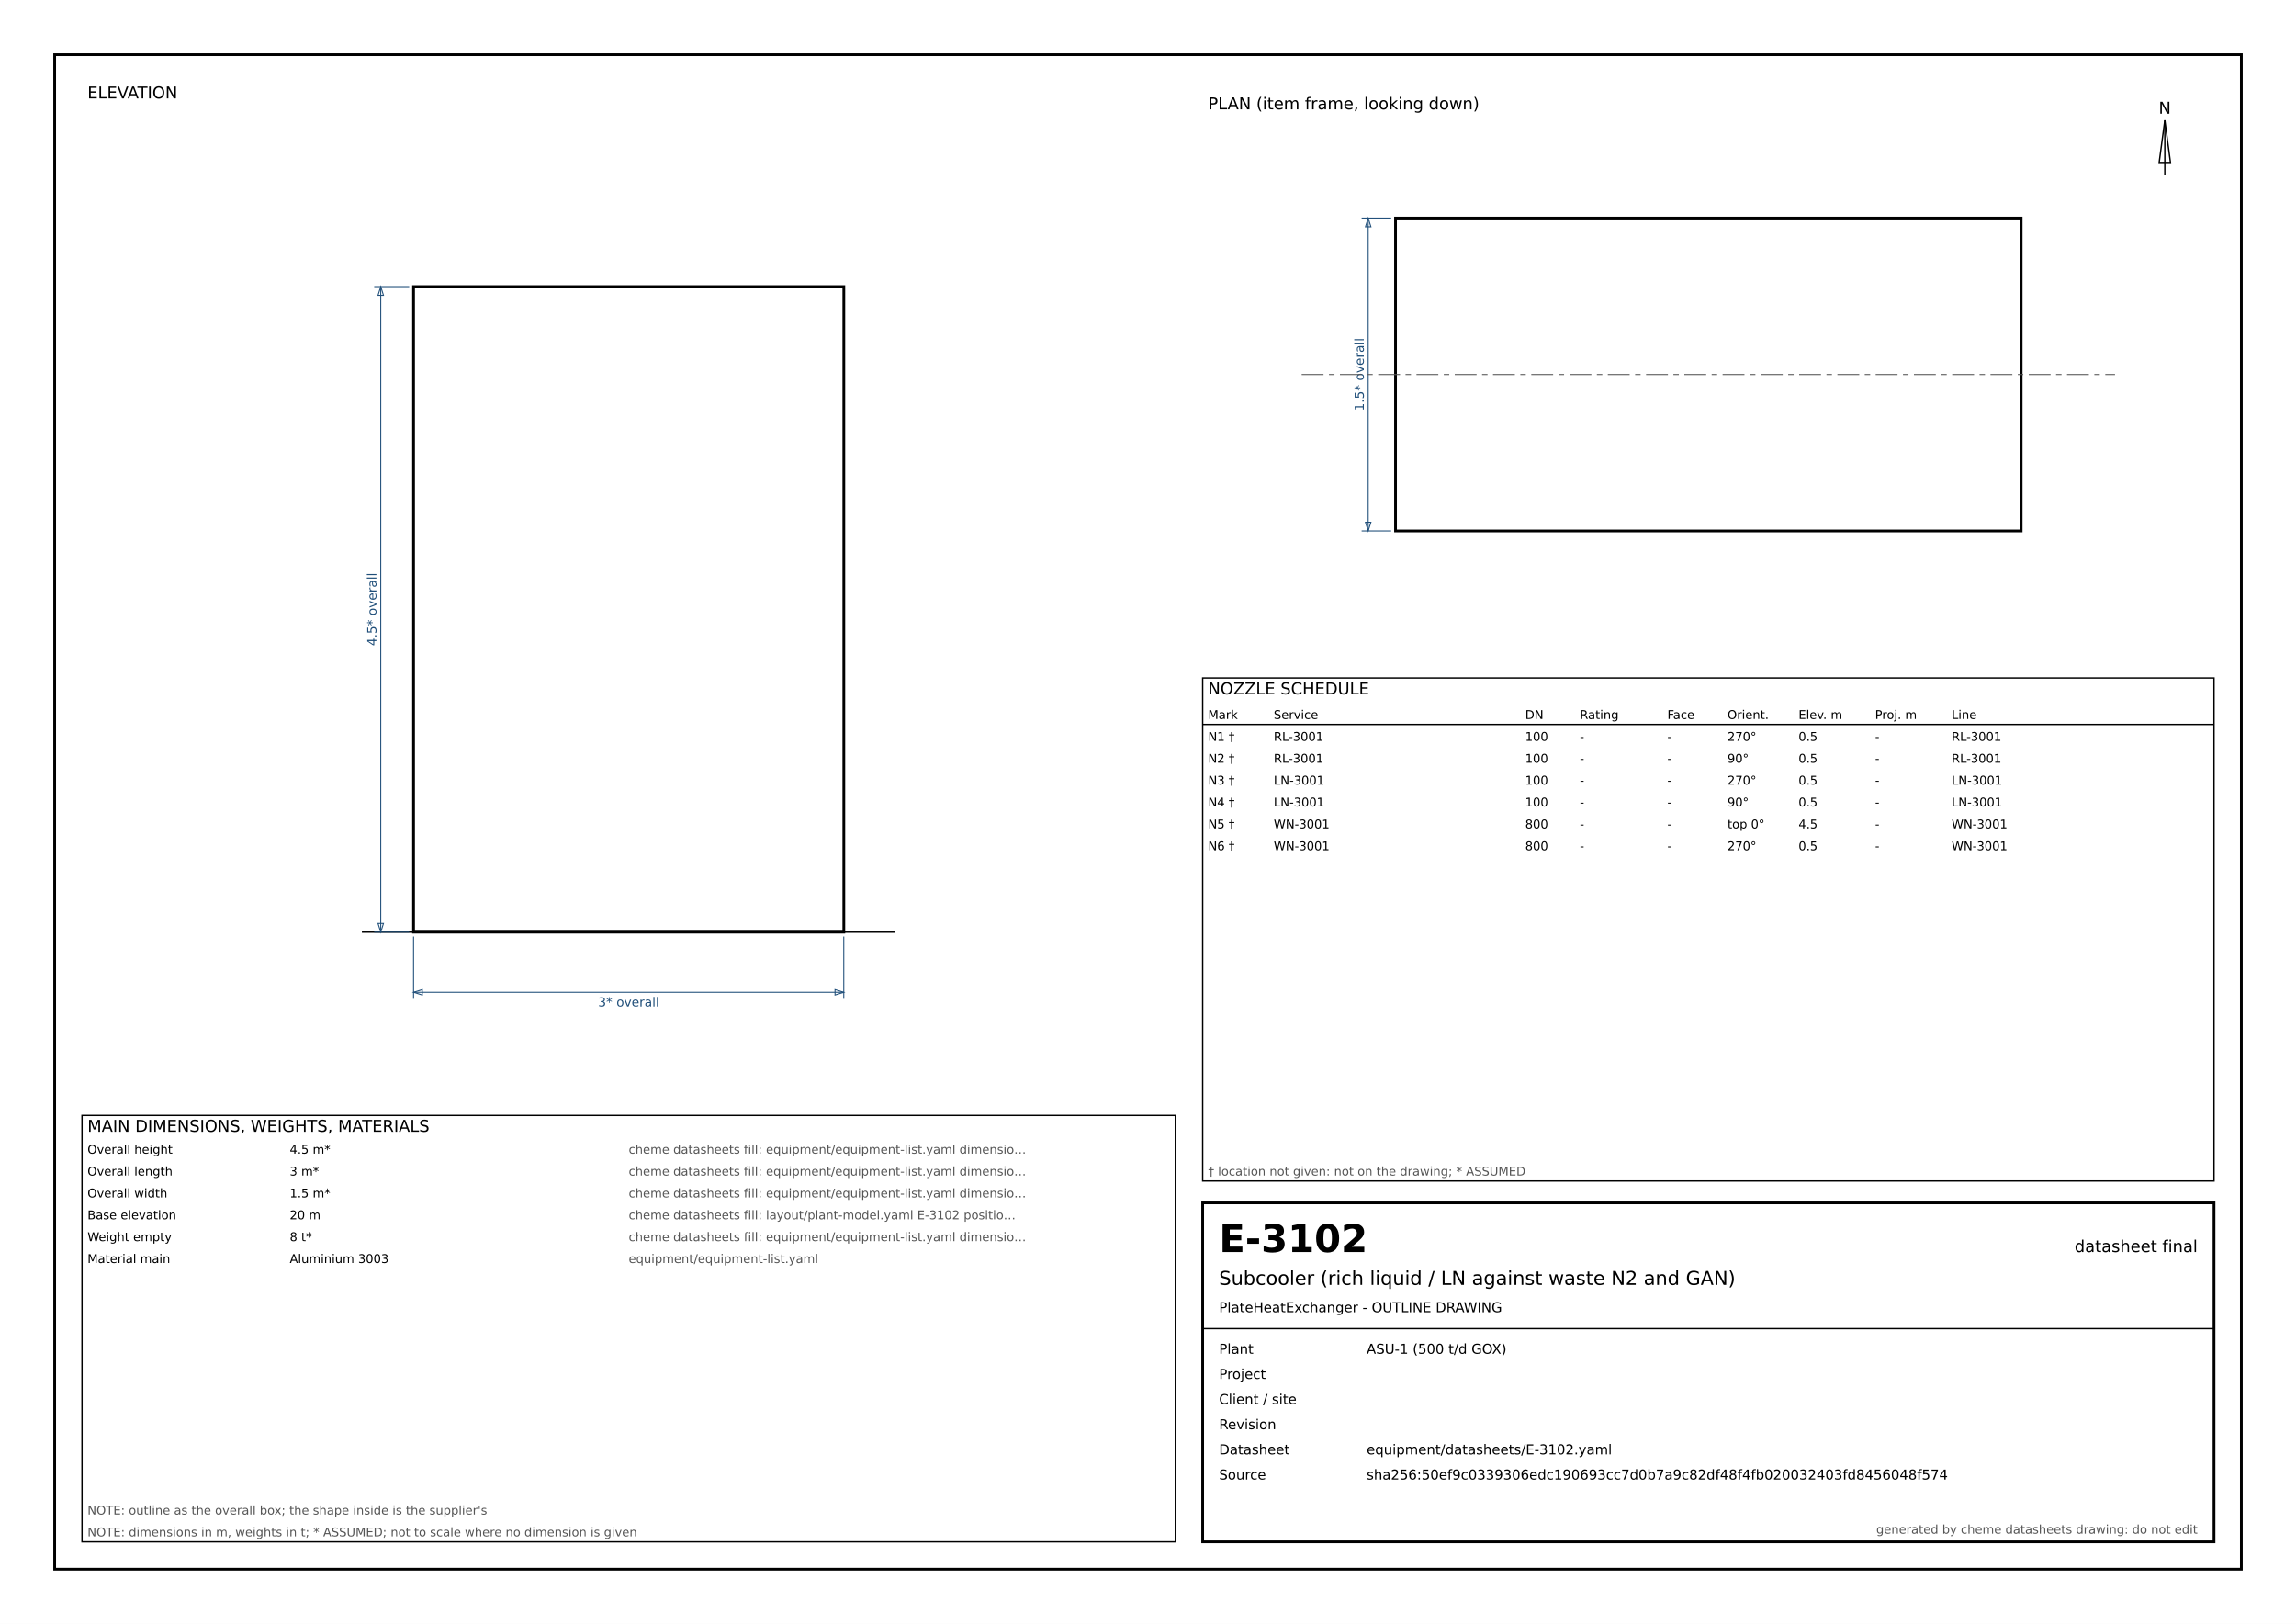
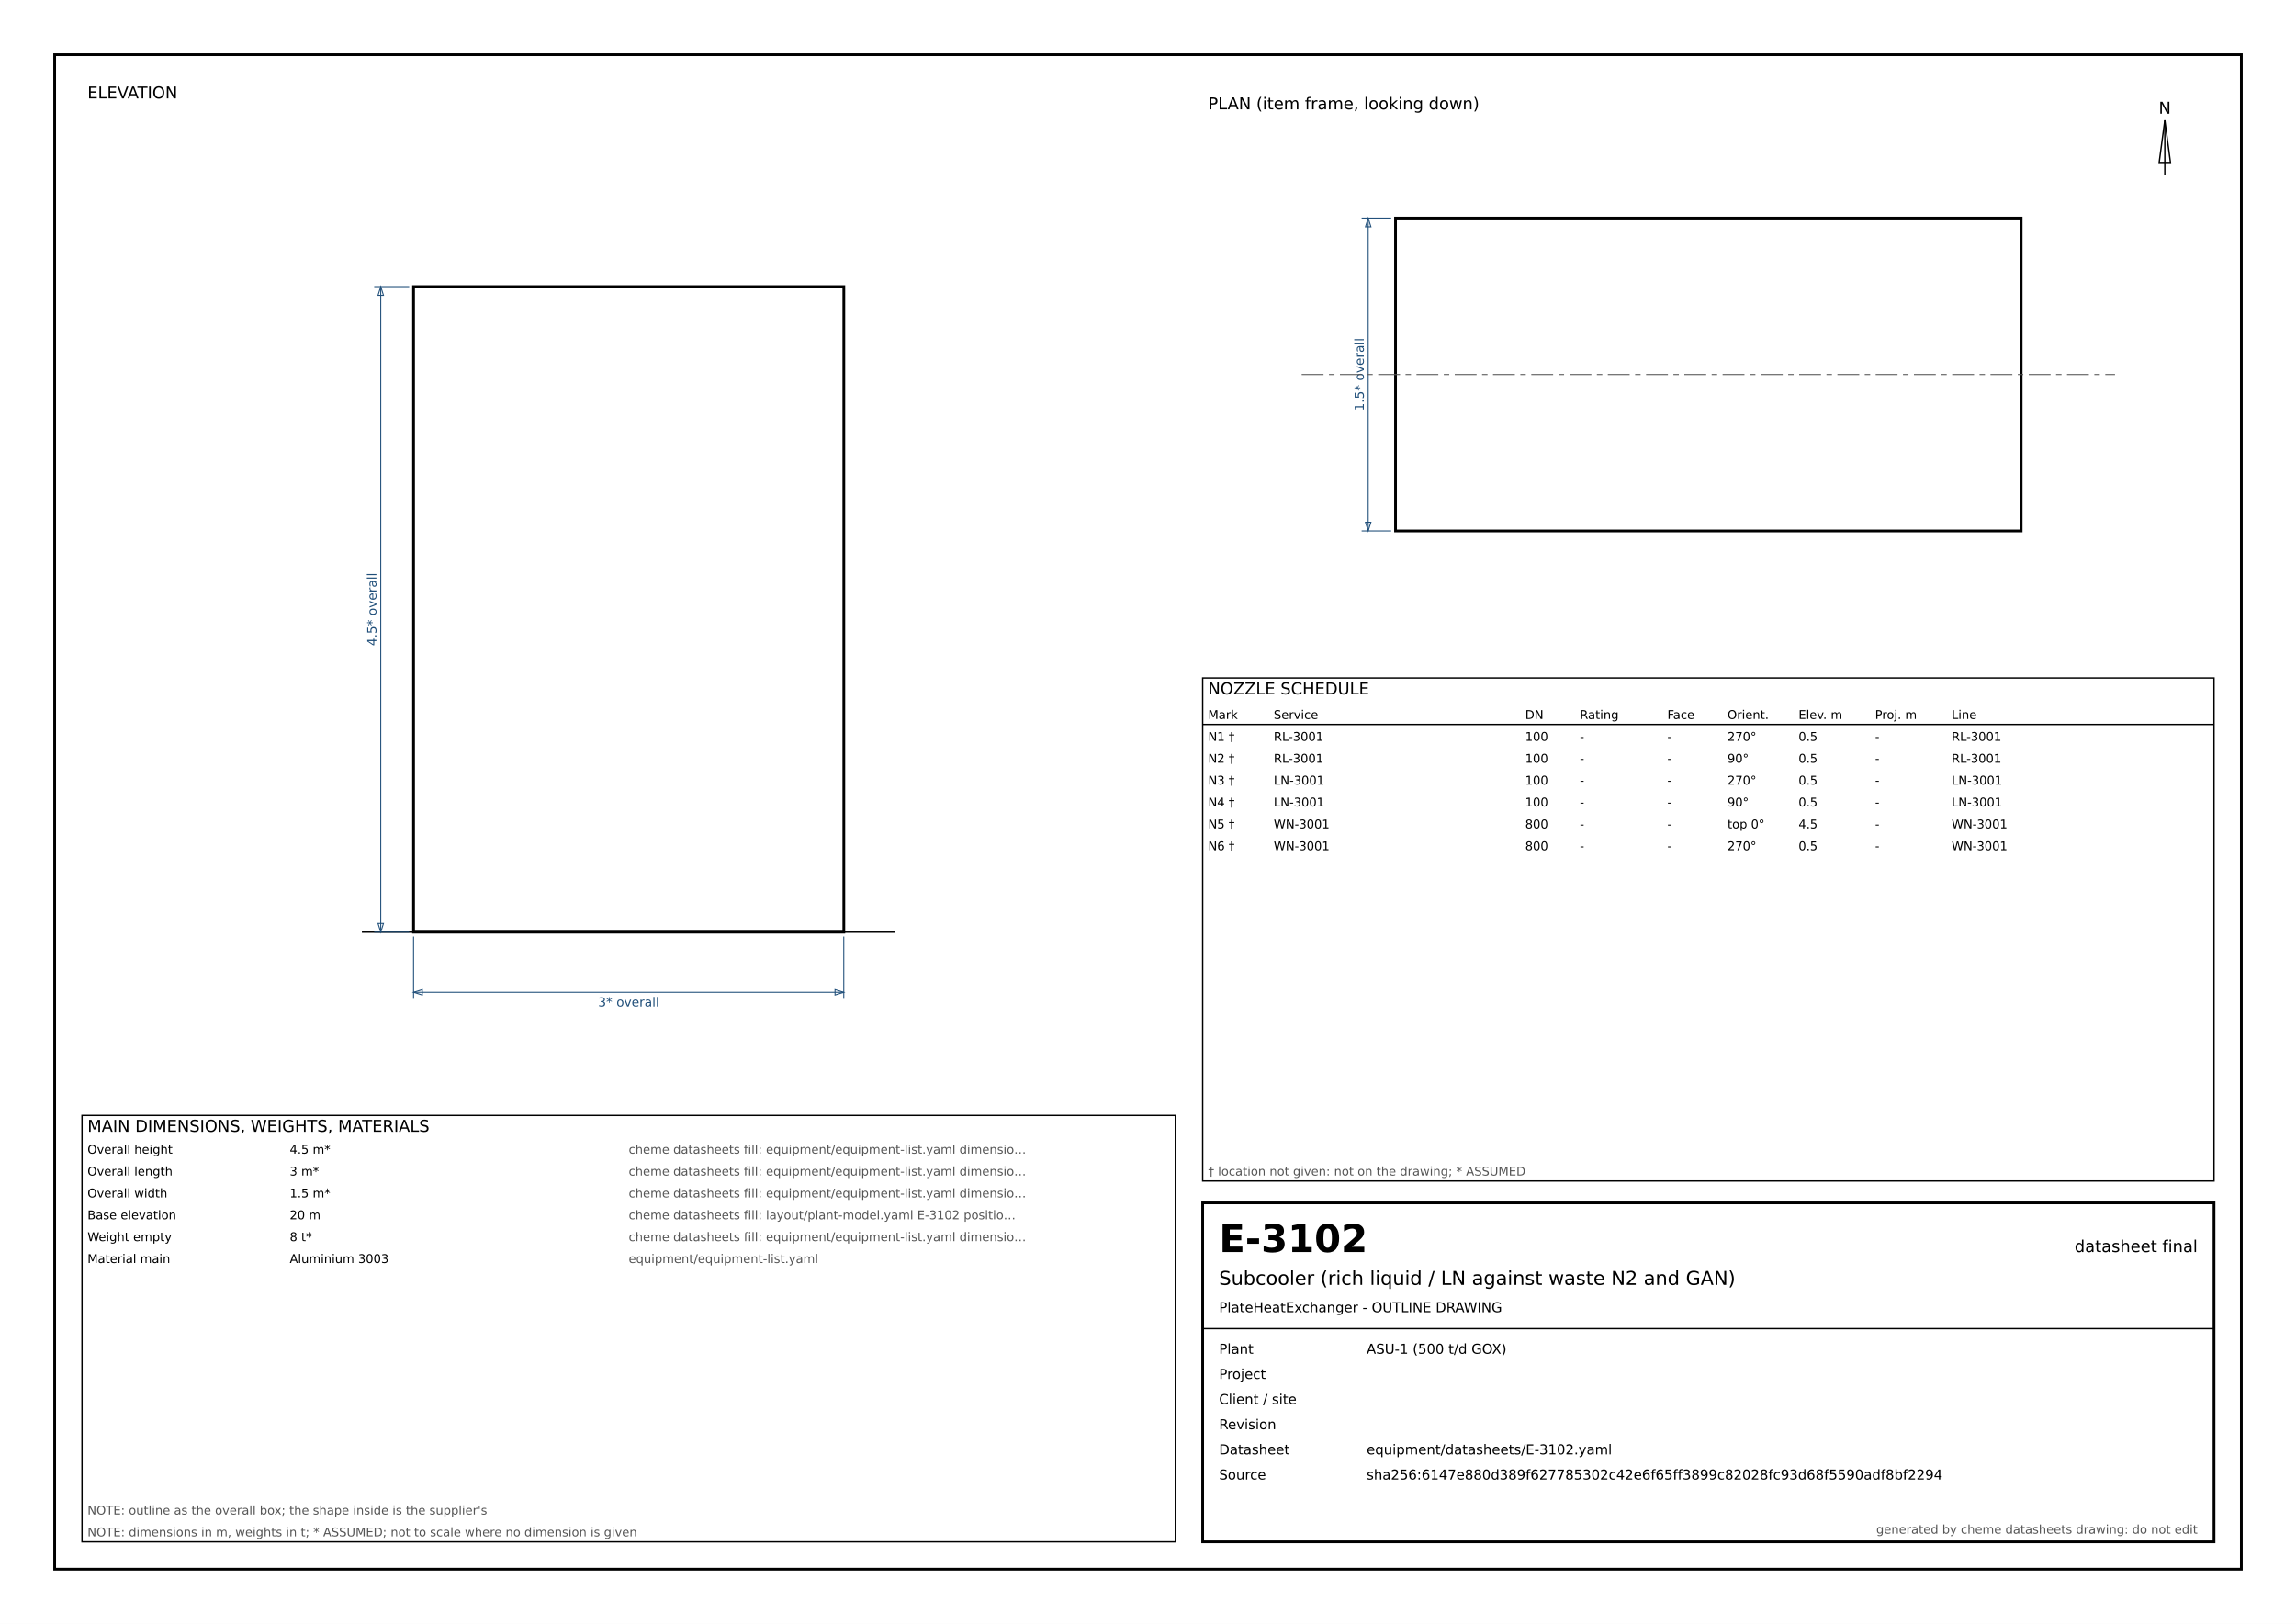
<svg xmlns="http://www.w3.org/2000/svg" width="420mm" height="297mm" viewBox="0 0 420 297">
  <style>
.frame{fill:none;stroke:#000;stroke-width:0.5}
.thin{fill:none;stroke:#000;stroke-width:0.25}
.outline{fill:#fff;stroke:#000;stroke-width:0.5}
.hidden{fill:none;stroke:#000;stroke-width:0.25;stroke-dasharray:1.5 1}
.centre{fill:none;stroke:#555;stroke-width:0.18;stroke-dasharray:4 1 1 1}
.tl{fill:none;stroke:#555;stroke-width:0.18;stroke-dasharray:2 1}
.dim{fill:none;stroke:#1f4e79;stroke-width:0.18}
.nozzle{fill:#fff;stroke:#b71c1c;stroke-width:0.35}
.section{fill:none;stroke:#2e7d32;stroke-width:0.25;stroke-dasharray:2 1}
text{font-family:'DejaVu Sans',Arial,Helvetica,sans-serif;fill:#000}
.t2{font-size:2.2px}.t25{font-size:2.5px}.t3{font-size:3px}.t35{font-size:3.5px}
.t5{font-size:5px;font-weight:bold}.t7{font-size:7px;font-weight:bold}
.dimt{font-size:2.3px;fill:#1f4e79}.nt{font-size:2.3px;fill:#b71c1c}
.note{font-size:2.2px;fill:#555}
.draft{font-size:40px;font-weight:bold;fill:#c62828;fill-opacity:0.12}
</style>
  <rect x="0" y="0" width="420" height="297" fill="#fff" />
  <rect x="10" y="10" width="400" height="277" class="frame" />
  <text x="16" y="18" class="t3" text-anchor="start">ELEVATION</text>
  <rect x="75.65" y="52.42" width="78.71" height="118.06" class="outline" />
  <line x1="66.2" y1="170.48" x2="163.8" y2="170.48" class="thin" />
  <line x1="75.65" y1="171.28" x2="75.65" y2="182.68" class="dim" />
  <line x1="154.35" y1="171.28" x2="154.35" y2="182.68" class="dim" />
  <line x1="75.65" y1="181.48" x2="154.35" y2="181.48" class="dim" />
  <path d="M75.65,181.48 l1.6,0.5 l0,-1 z" class="dim" />
  <path d="M154.35,181.48 l-1.6,0.5 l0,-1 z" class="dim" />
  <text x="115" y="184.08" class="dimt" text-anchor="middle">3* overall</text>
  <line x1="74.85" y1="170.48" x2="68.45" y2="170.48" class="dim" />
  <line x1="74.85" y1="52.42" x2="68.45" y2="52.42" class="dim" />
  <line x1="69.65" y1="170.48" x2="69.65" y2="52.42" class="dim" />
  <path d="M69.65,170.48 l0.5,-1.6 l-1,0 z" class="dim" />
  <path d="M69.65,52.42 l0.5,1.6 l-1,0 z" class="dim" />
  <text x="68.85" y="111.45" class="dimt" text-anchor="middle" transform="rotate(-90 68.85 111.45)">4.5* overall</text>
  <rect x="255.28" y="39.89" width="114.44" height="57.22" class="outline" />
  <line x1="254.48" y1="97.11" x2="249.08" y2="97.11" class="dim" />
  <line x1="254.48" y1="39.89" x2="249.08" y2="39.89" class="dim" />
  <line x1="250.28" y1="97.11" x2="250.28" y2="39.89" class="dim" />
  <path d="M250.28,97.11 l0.5,-1.6 l-1,0 z" class="dim" />
  <path d="M250.28,39.89 l0.5,1.6 l-1,0 z" class="dim" />
  <text x="249.48" y="68.5" class="dimt" text-anchor="middle" transform="rotate(-90 249.48 68.5)">1.5* overall</text>
  <line x1="238.11" y1="68.5" x2="386.89" y2="68.5" class="centre" />
  <line x1="396" y1="32" x2="396" y2="22" class="thin" />
  <path d="M396,22 L394.97,29.71 L397.03,29.71 z" class="thin" />
  <text x="396" y="20.8" class="t3" text-anchor="middle">N</text>
  <text x="221" y="20" class="t3" text-anchor="start">PLAN (item frame, looking down)</text>
  <text x="221" y="127" class="t3" text-anchor="start">NOZZLE SCHEDULE</text>
  <text x="221" y="131.5" class="t2" text-anchor="start">Mark</text>
  <text x="233" y="131.5" class="t2" text-anchor="start">Service</text>
  <text x="279" y="131.5" class="t2" text-anchor="start">DN</text>
  <text x="289" y="131.5" class="t2" text-anchor="start">Rating</text>
  <text x="305" y="131.5" class="t2" text-anchor="start">Face</text>
  <text x="316" y="131.5" class="t2" text-anchor="start">Orient.</text>
  <text x="329" y="131.5" class="t2" text-anchor="start">Elev. m</text>
  <text x="343" y="131.5" class="t2" text-anchor="start">Proj. m</text>
  <text x="357" y="131.5" class="t2" text-anchor="start">Line</text>
  <line x1="220" y1="132.5" x2="405" y2="132.5" class="thin" />
  <text x="221" y="135.5" class="t2" text-anchor="start">N1 †</text>
  <text x="233" y="135.5" class="t2" text-anchor="start">RL-3001</text>
  <text x="279" y="135.5" class="t2" text-anchor="start">100</text>
  <text x="289" y="135.5" class="t2" text-anchor="start">-</text>
  <text x="305" y="135.5" class="t2" text-anchor="start">-</text>
  <text x="316" y="135.5" class="t2" text-anchor="start">270°</text>
  <text x="329" y="135.5" class="t2" text-anchor="start">0.5</text>
  <text x="343" y="135.5" class="t2" text-anchor="start">-</text>
  <text x="357" y="135.5" class="t2" text-anchor="start">RL-3001</text>
  <text x="221" y="139.5" class="t2" text-anchor="start">N2 †</text>
  <text x="233" y="139.5" class="t2" text-anchor="start">RL-3001</text>
  <text x="279" y="139.5" class="t2" text-anchor="start">100</text>
  <text x="289" y="139.5" class="t2" text-anchor="start">-</text>
  <text x="305" y="139.5" class="t2" text-anchor="start">-</text>
  <text x="316" y="139.5" class="t2" text-anchor="start">90°</text>
  <text x="329" y="139.5" class="t2" text-anchor="start">0.5</text>
  <text x="343" y="139.5" class="t2" text-anchor="start">-</text>
  <text x="357" y="139.5" class="t2" text-anchor="start">RL-3001</text>
  <text x="221" y="143.5" class="t2" text-anchor="start">N3 †</text>
  <text x="233" y="143.5" class="t2" text-anchor="start">LN-3001</text>
  <text x="279" y="143.5" class="t2" text-anchor="start">100</text>
  <text x="289" y="143.5" class="t2" text-anchor="start">-</text>
  <text x="305" y="143.5" class="t2" text-anchor="start">-</text>
  <text x="316" y="143.5" class="t2" text-anchor="start">270°</text>
  <text x="329" y="143.5" class="t2" text-anchor="start">0.5</text>
  <text x="343" y="143.5" class="t2" text-anchor="start">-</text>
  <text x="357" y="143.5" class="t2" text-anchor="start">LN-3001</text>
  <text x="221" y="147.5" class="t2" text-anchor="start">N4 †</text>
  <text x="233" y="147.5" class="t2" text-anchor="start">LN-3001</text>
  <text x="279" y="147.5" class="t2" text-anchor="start">100</text>
  <text x="289" y="147.5" class="t2" text-anchor="start">-</text>
  <text x="305" y="147.5" class="t2" text-anchor="start">-</text>
  <text x="316" y="147.5" class="t2" text-anchor="start">90°</text>
  <text x="329" y="147.5" class="t2" text-anchor="start">0.5</text>
  <text x="343" y="147.5" class="t2" text-anchor="start">-</text>
  <text x="357" y="147.5" class="t2" text-anchor="start">LN-3001</text>
  <text x="221" y="151.5" class="t2" text-anchor="start">N5 †</text>
  <text x="233" y="151.5" class="t2" text-anchor="start">WN-3001</text>
  <text x="279" y="151.5" class="t2" text-anchor="start">800</text>
  <text x="289" y="151.5" class="t2" text-anchor="start">-</text>
  <text x="305" y="151.5" class="t2" text-anchor="start">-</text>
  <text x="316" y="151.5" class="t2" text-anchor="start">top 0°</text>
  <text x="329" y="151.5" class="t2" text-anchor="start">4.5</text>
  <text x="343" y="151.5" class="t2" text-anchor="start">-</text>
  <text x="357" y="151.5" class="t2" text-anchor="start">WN-3001</text>
  <text x="221" y="155.5" class="t2" text-anchor="start">N6 †</text>
  <text x="233" y="155.5" class="t2" text-anchor="start">WN-3001</text>
  <text x="279" y="155.5" class="t2" text-anchor="start">800</text>
  <text x="289" y="155.5" class="t2" text-anchor="start">-</text>
  <text x="305" y="155.5" class="t2" text-anchor="start">-</text>
  <text x="316" y="155.5" class="t2" text-anchor="start">270°</text>
  <text x="329" y="155.5" class="t2" text-anchor="start">0.5</text>
  <text x="343" y="155.5" class="t2" text-anchor="start">-</text>
  <text x="357" y="155.5" class="t2" text-anchor="start">WN-3001</text>
  <text x="221" y="215" class="note" text-anchor="start">† location not given: not on the drawing; * ASSUMED</text>
  <rect x="220" y="124" width="185" height="92" class="thin" />
  <text x="16" y="207" class="t3" text-anchor="start">MAIN DIMENSIONS, WEIGHTS, MATERIALS</text>
  <text x="16" y="211" class="t2" text-anchor="start">Overall height</text>
  <text x="53" y="211" class="t2" text-anchor="start">4.5 m*</text>
  <text x="115" y="211" class="note" text-anchor="start">cheme datasheets fill: equipment/equipment-list.yaml dimensio…</text>
  <text x="16" y="215" class="t2" text-anchor="start">Overall length</text>
  <text x="53" y="215" class="t2" text-anchor="start">3 m*</text>
  <text x="115" y="215" class="note" text-anchor="start">cheme datasheets fill: equipment/equipment-list.yaml dimensio…</text>
  <text x="16" y="219" class="t2" text-anchor="start">Overall width</text>
  <text x="53" y="219" class="t2" text-anchor="start">1.5 m*</text>
  <text x="115" y="219" class="note" text-anchor="start">cheme datasheets fill: equipment/equipment-list.yaml dimensio…</text>
  <text x="16" y="223" class="t2" text-anchor="start">Base elevation</text>
  <text x="53" y="223" class="t2" text-anchor="start">20 m</text>
  <text x="115" y="223" class="note" text-anchor="start">cheme datasheets fill: layout/plant-model.yaml E-3102 positio…</text>
  <text x="16" y="227" class="t2" text-anchor="start">Weight empty</text>
  <text x="53" y="227" class="t2" text-anchor="start">8 t*</text>
  <text x="115" y="227" class="note" text-anchor="start">cheme datasheets fill: equipment/equipment-list.yaml dimensio…</text>
  <text x="16" y="231" class="t2" text-anchor="start">Material main</text>
  <text x="53" y="231" class="t2" text-anchor="start">Aluminium 3003</text>
  <text x="115" y="231" class="note" text-anchor="start">equipment/equipment-list.yaml</text>
  <text x="16" y="277" class="note" text-anchor="start">NOTE: outline as the overall box; the shape inside is the supplier's</text>
  <text x="16" y="281" class="note" text-anchor="start">NOTE: dimensions in m, weights in t; * ASSUMED; not to scale where no dimension is given</text>
  <rect x="15" y="204" width="200" height="78" class="thin" />
  <rect x="220" y="220" width="185" height="62" class="frame" />
  <text x="223" y="229" class="t7" text-anchor="start">E-3102</text>
  <text x="223" y="235" class="t35" text-anchor="start">Subcooler (rich liquid / LN against waste N2 and GAN)</text>
  <text x="223" y="240" class="t25" text-anchor="start">PlateHeatExchanger - OUTLINE DRAWING</text>
  <line x1="220" y1="243" x2="405" y2="243" class="thin" />
  <text x="223" y="247.6" class="t25" text-anchor="start">Plant</text>
  <text x="250" y="247.6" class="t25" text-anchor="start">ASU-1 (500 t/d GOX)</text>
  <text x="223" y="252.2" class="t25" text-anchor="start">Project</text>
  <text x="250" y="252.2" class="t25" text-anchor="start" />
  <text x="223" y="256.8" class="t25" text-anchor="start">Client / site</text>
  <text x="250" y="256.8" class="t25" text-anchor="start" />
  <text x="223" y="261.4" class="t25" text-anchor="start">Revision</text>
  <text x="250" y="261.4" class="t25" text-anchor="start" />
  <text x="223" y="266" class="t25" text-anchor="start">Datasheet</text>
  <text x="250" y="266" class="t25" text-anchor="start">equipment/datasheets/E-3102.yaml</text>
  <text x="223" y="270.6" class="t25" text-anchor="start">Source</text>
-   <text x="250" y="270.6" class="t25" text-anchor="start">sha256:50ef9c0339306edc190693cc7d0b7a9c82df48f4fb020032403fd8456048f574</text>
+   <text x="250" y="270.6" class="t25" text-anchor="start">sha256:6147e880d389f627785302c42e6f65ff3899c82028fc93d68f5590adf8bf2294</text>
  <text x="402" y="229" class="t3" text-anchor="end">datasheet final</text>
  <text x="402" y="280.5" class="note" text-anchor="end">generated by cheme datasheets drawing: do not edit</text>
</svg>
